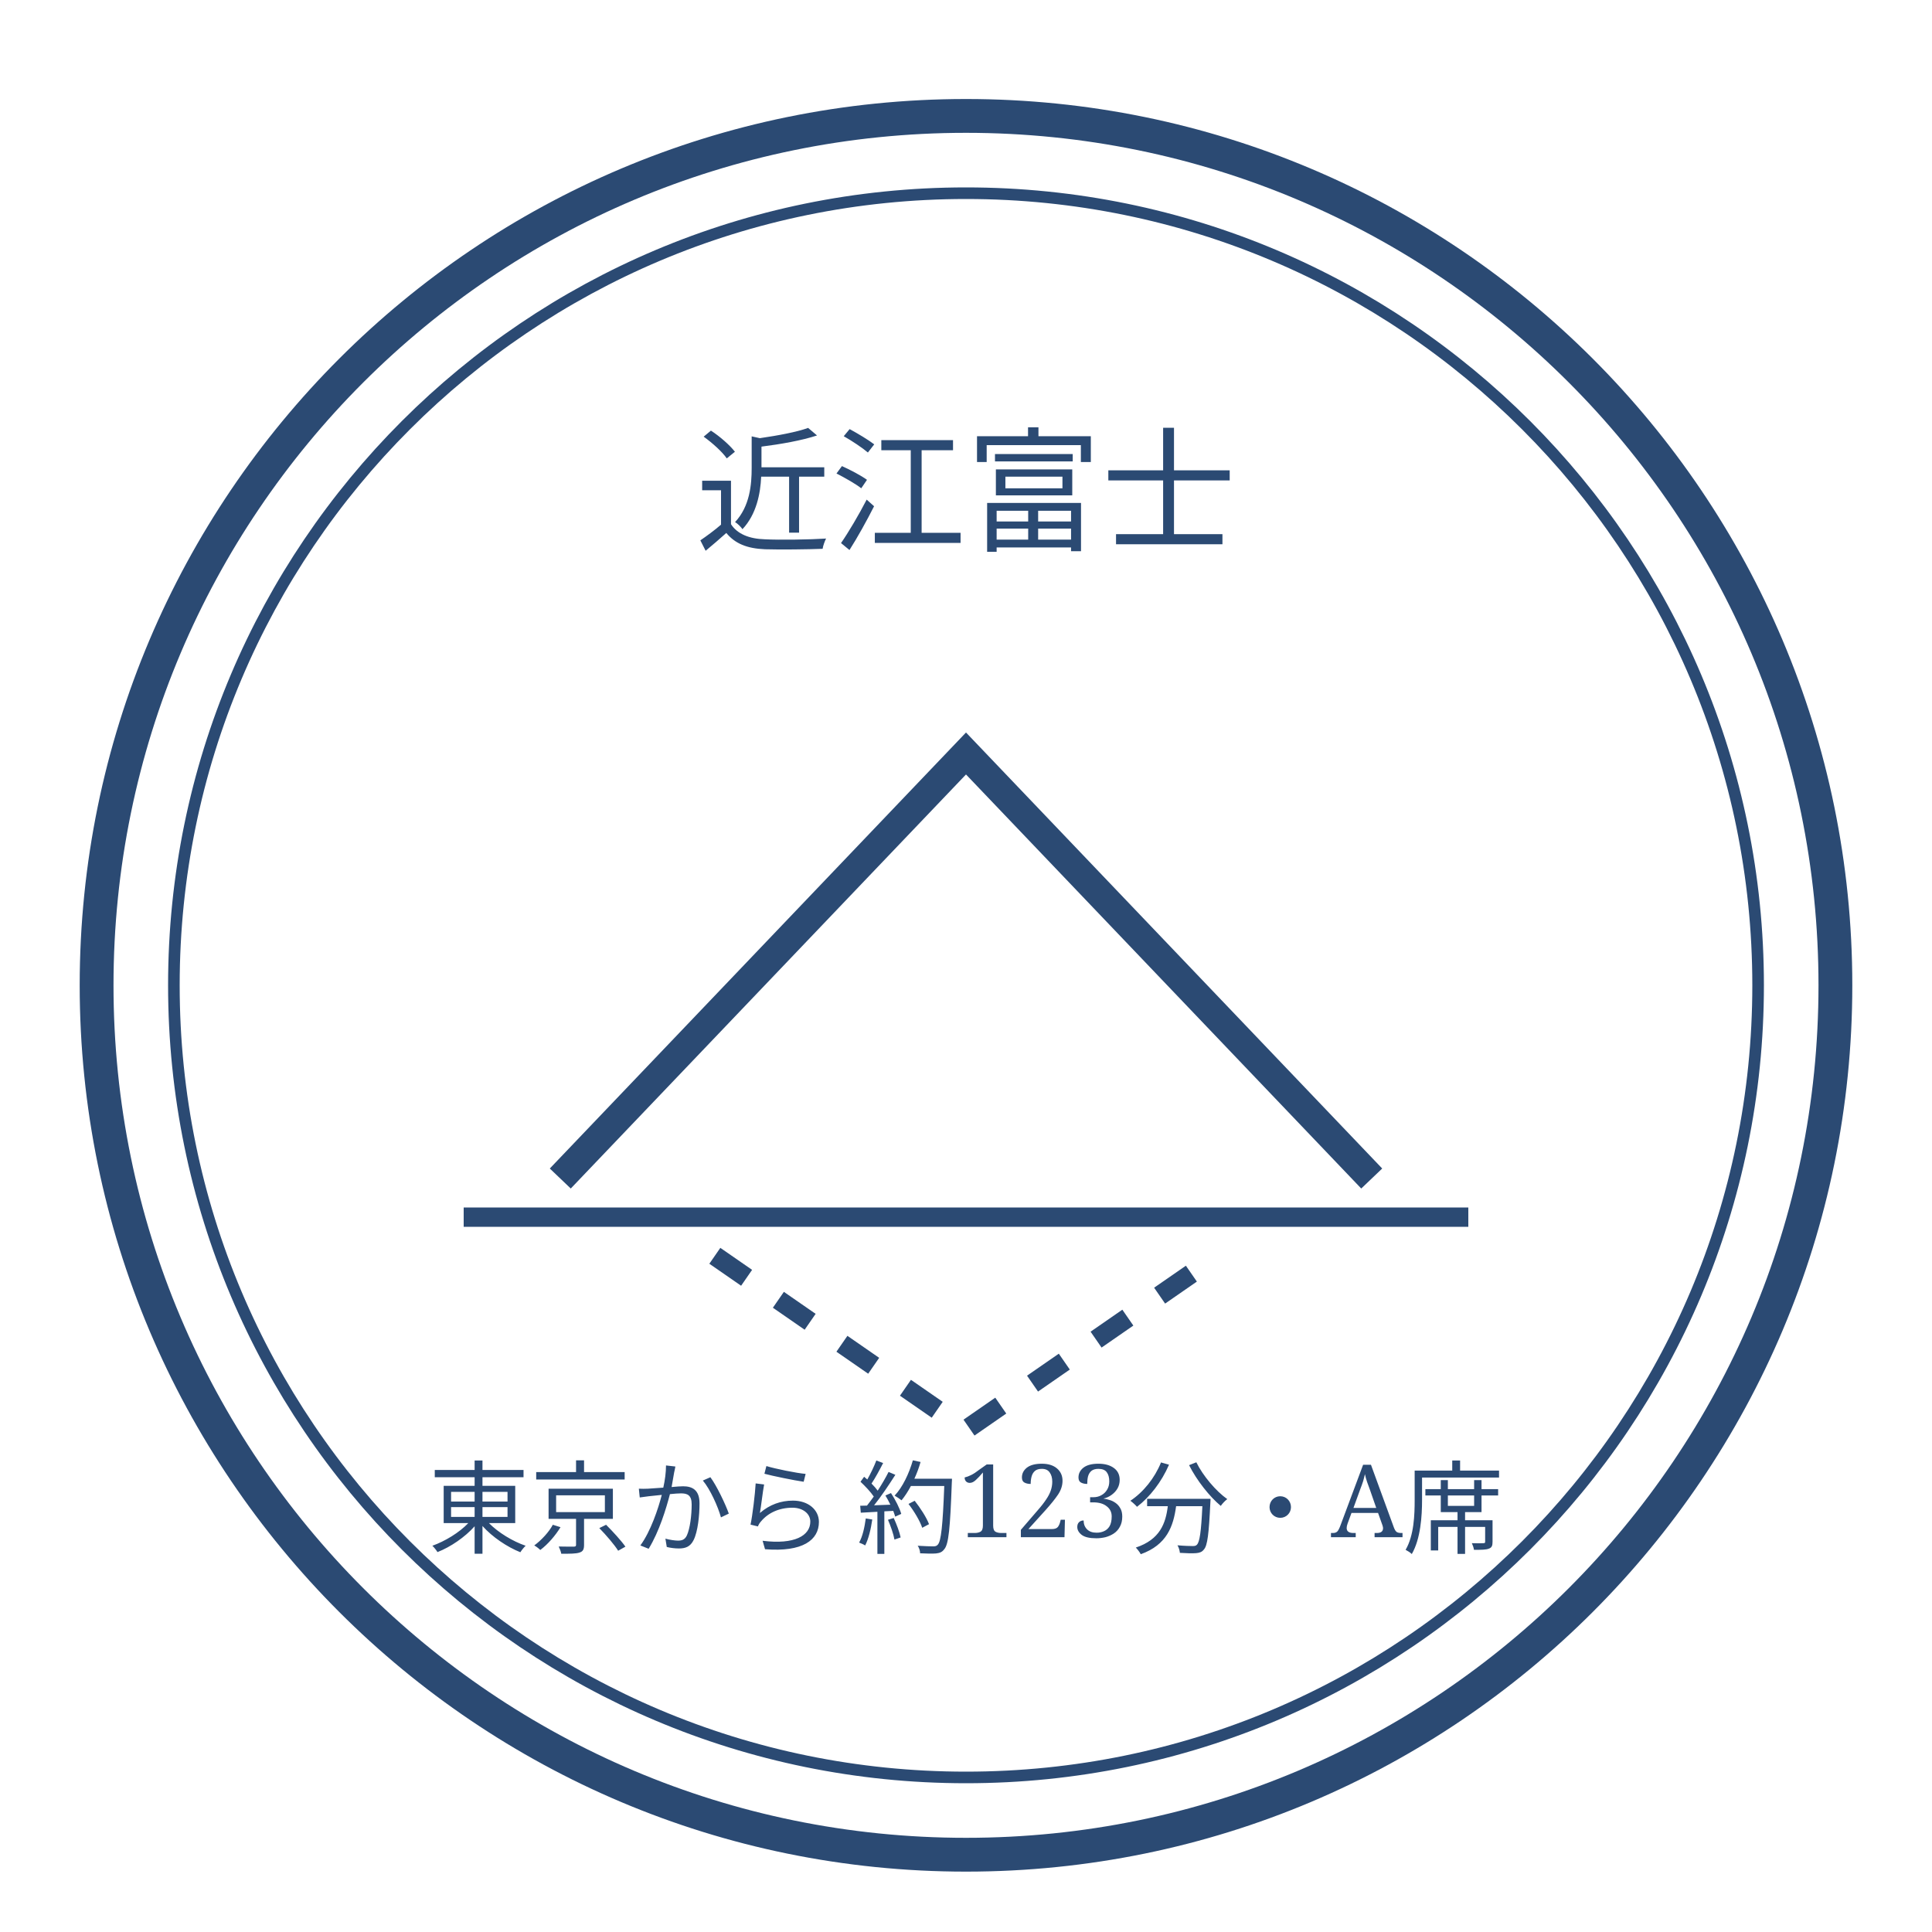
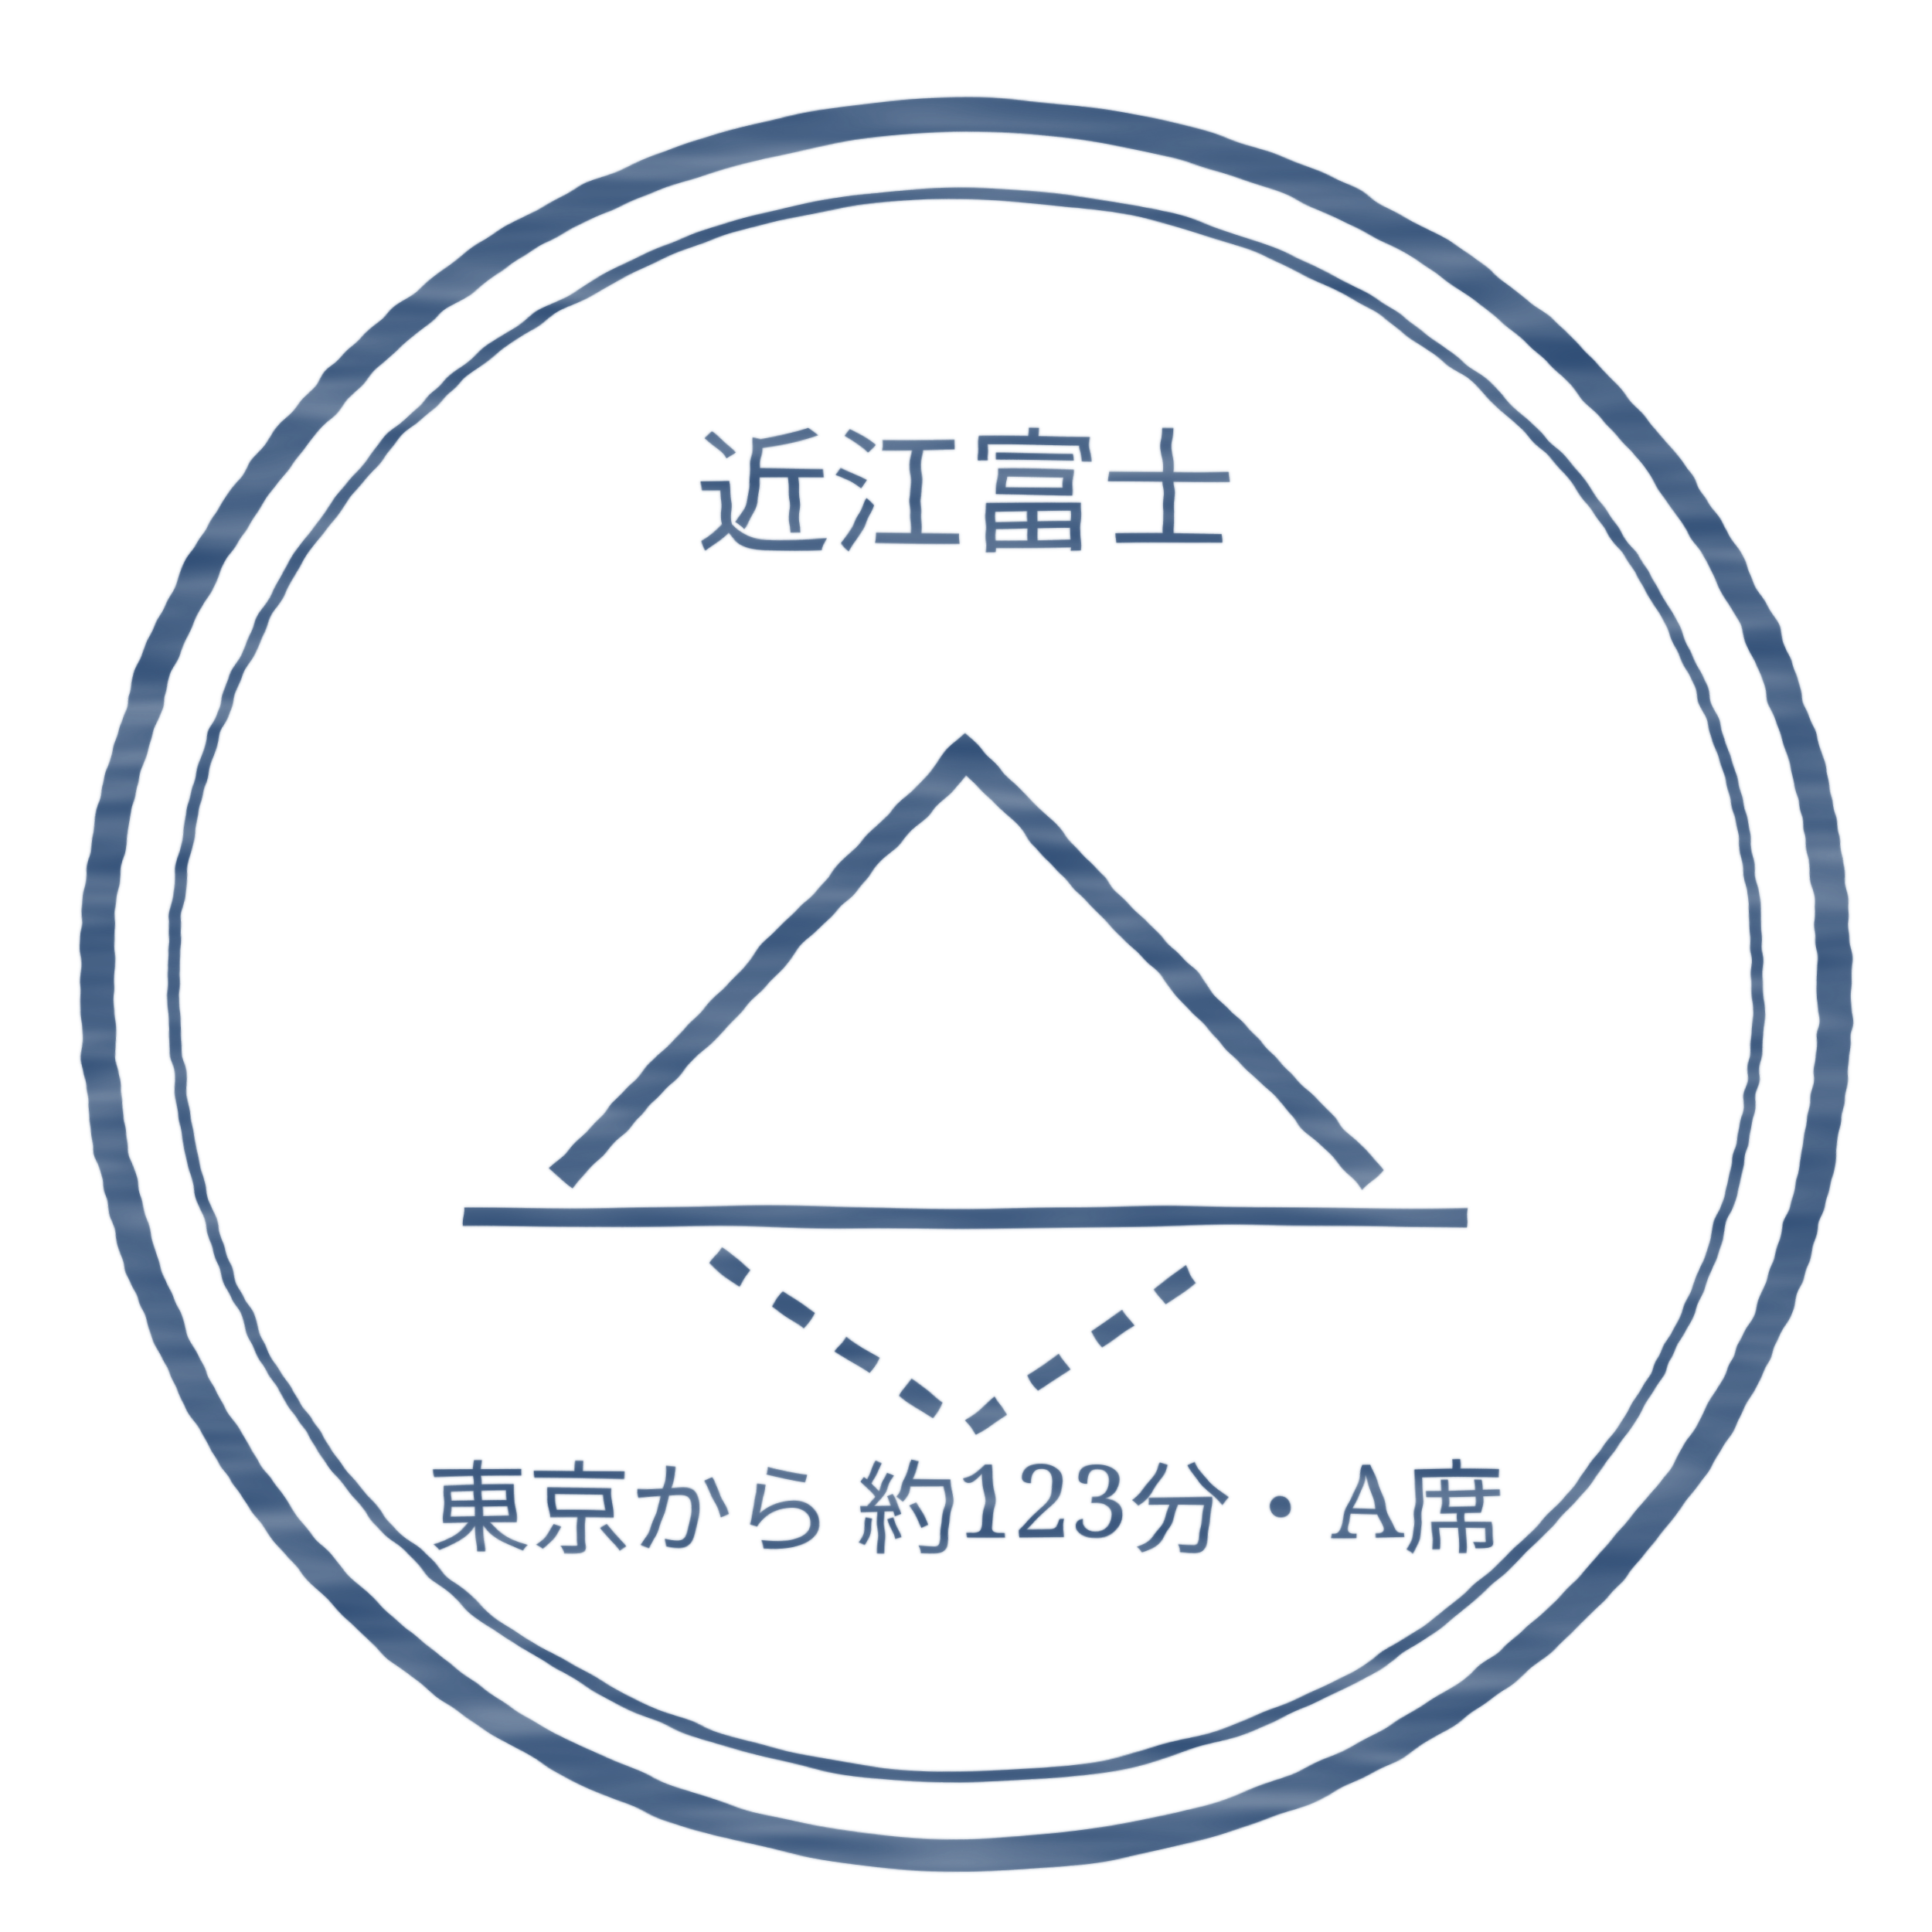
<svg xmlns="http://www.w3.org/2000/svg" viewBox="0 0 200 200" role="img" aria-label="近江富士 車窓スタンプ">
-   <g stroke="#2b4a73" fill="#2b4a73">
+   <defs>
+     <filter id="stampInk" x="-5%" y="-5%" width="110%" height="110%" color-interpolation-filters="sRGB">
+       <feTurbulence type="fractalNoise" baseFrequency="0.045 0.32" numOctaves="2" seed="17" result="paperGrain" />
+       <feDisplacementMap in="SourceGraphic" in2="paperGrain" scale="0.85" xChannelSelector="R" yChannelSelector="G" result="roughInk" />
+       <feColorMatrix in="paperGrain" type="matrix" values="0 0 0 0 1  0 0 0 0 1  0 0 0 0 1  0.3 0.3 0.3 0 0.15" result="inkDensity" />
+       <feComposite in="roughInk" in2="inkDensity" operator="in" result="unevenInk" />
+       <feGaussianBlur in="unevenInk" stdDeviation="0.16" result="inkBleed" />
+       <feMerge>
+         <feMergeNode in="inkBleed" />
+         <feMergeNode in="unevenInk" />
+       </feMerge>
+     </filter>
+   </defs>
+   <g stroke="#2b4a73" fill="#2b4a73" filter="url(#stampInk)">
    <circle cx="100" cy="102" r="90" fill="none" stroke-width="3.5" />
    <circle cx="100" cy="102" r="82" fill="none" stroke-width="1.2" />
    <text x="100" y="56" text-anchor="middle" font-size="14" font-weight="500" font-family="'Shippori Mincho','Hiragino Mincho ProN','Yu Mincho',serif" stroke="none">近江富士</text>
    <path d="M58 122 L100 78 L142 122" fill="none" stroke-width="3" />
    <path d="M48 126 H152" fill="none" stroke-width="2" />
    <path d="M74 130 L100 148 L126 130" fill="none" stroke-width="2" stroke-dasharray="4 4" />
    <text x="100" y="160" text-anchor="middle" font-size="10.5" font-family="'Shippori Mincho','Hiragino Mincho ProN','Yu Mincho',serif" stroke="none">東京から 約123分・A席</text>
  </g>
</svg>
